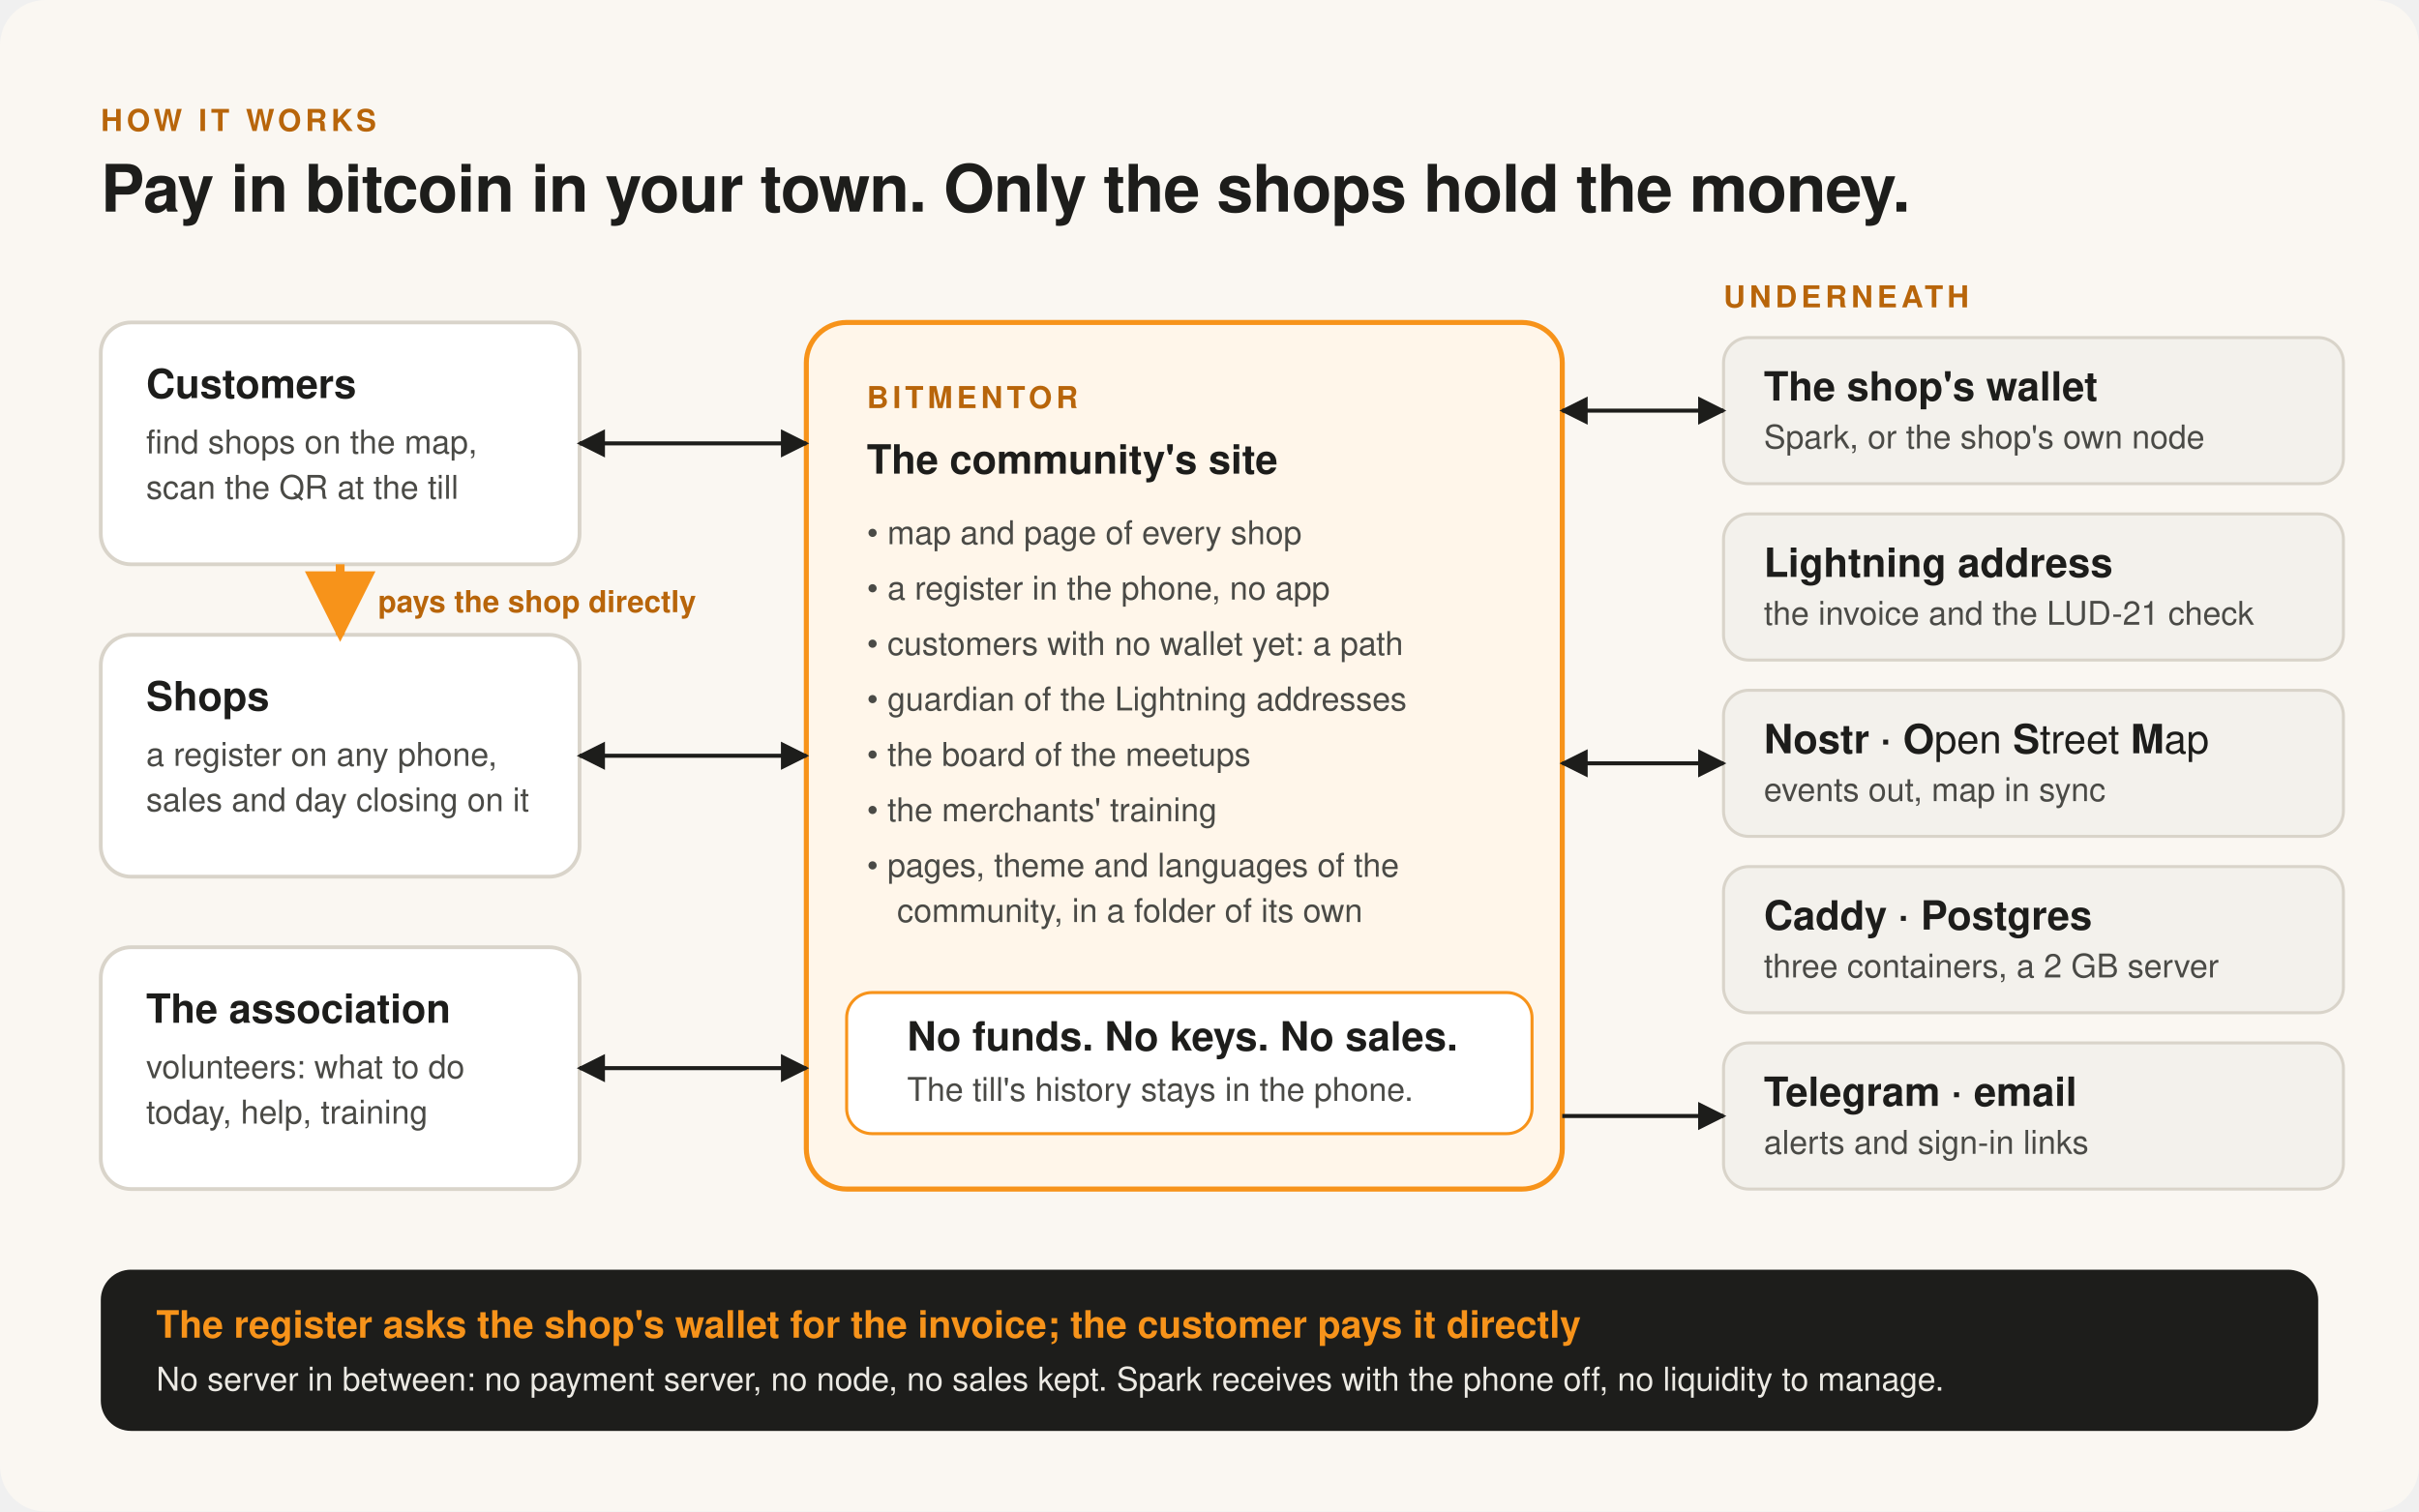
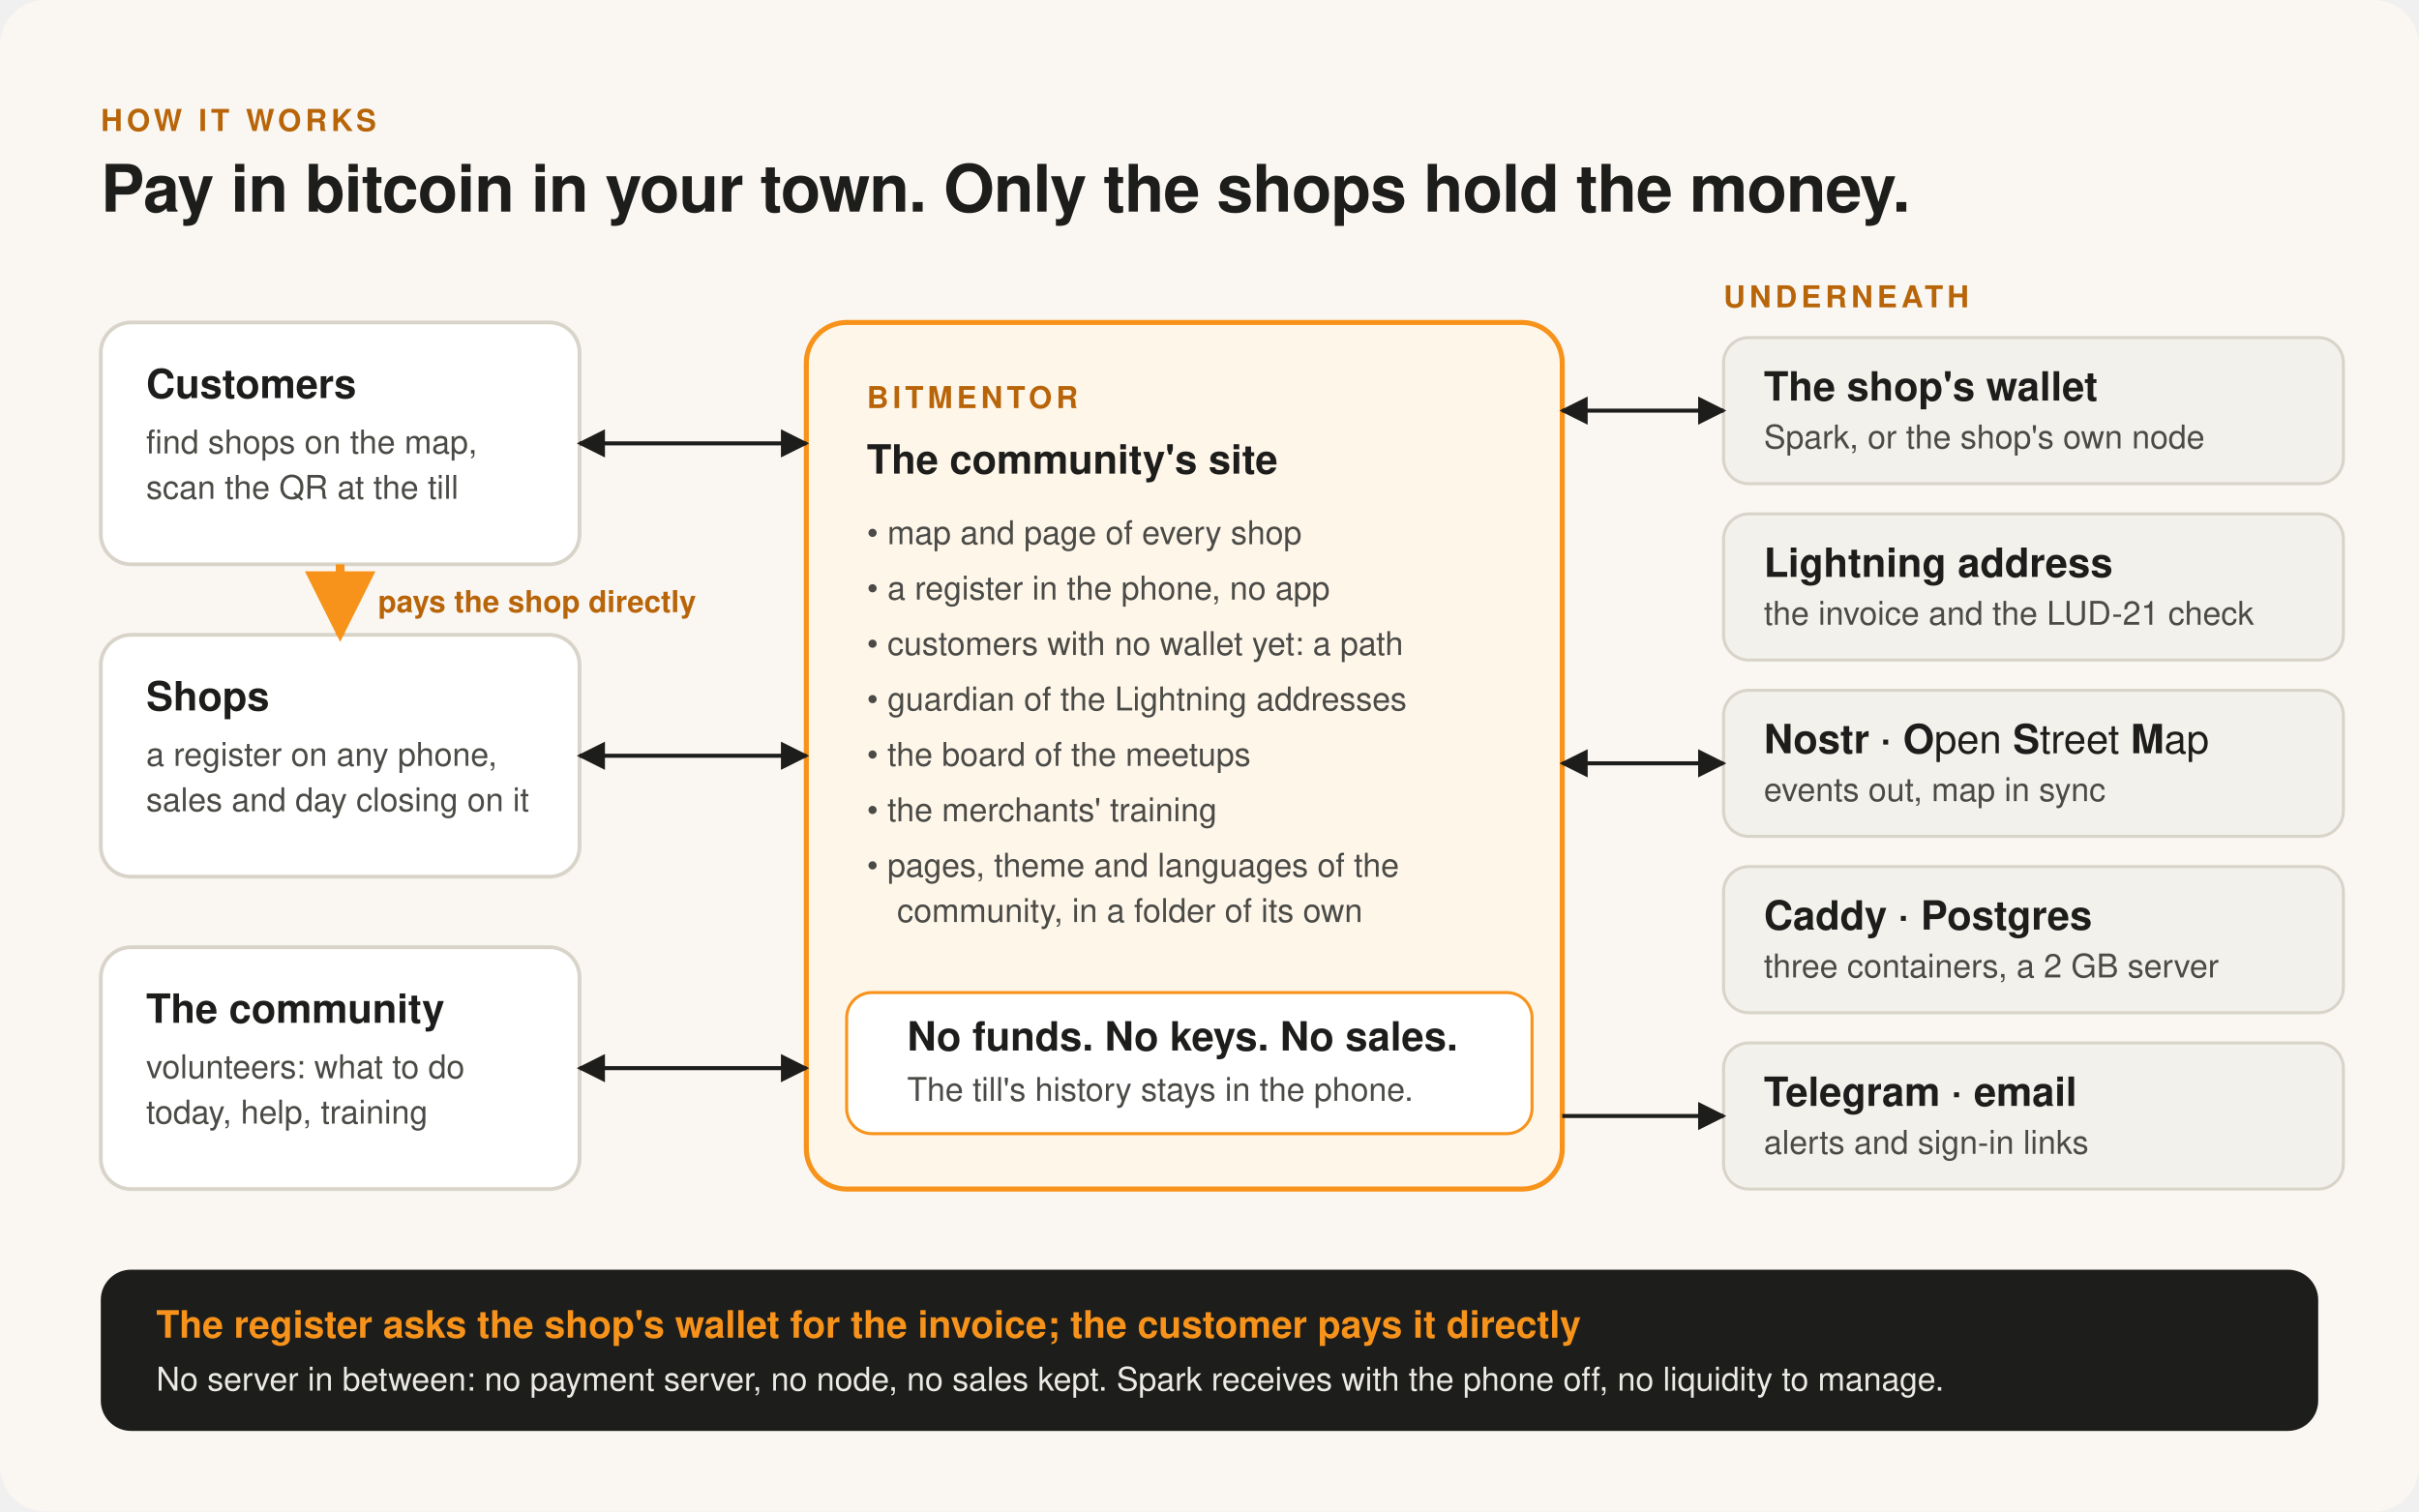
<svg xmlns="http://www.w3.org/2000/svg" viewBox="0 0 960 600" width="960" height="600" role="img" aria-labelledby="t d">
  <defs>
    <marker id="a" viewBox="0 0 10 10" refX="9" refY="5" markerWidth="7" markerHeight="7" orient="auto-start-reverse">
      <path d="M0,0 L10,5 L0,10 z" fill="#1d1d1b" />
    </marker>
    <marker id="o" viewBox="0 0 10 10" refX="9" refY="5" markerWidth="8" markerHeight="8" orient="auto-start-reverse">
      <path d="M0,0 L10,5 L0,10 z" fill="#f7931a" />
    </marker>
    <style>
      text { font-family: -apple-system, "Segoe UI", Helvetica, Arial, sans-serif; fill: #1d1d1b; }
      .h { font-size: 26px; font-weight: 700; letter-spacing: -0.3px; }
      .k { font-size: 12px; font-weight: 700; letter-spacing: 1.6px; fill: #b8650a; }
      .t { font-size: 16px; font-weight: 700; }
      .s { font-size: 13px; fill: #4a4a46; }
      .m { font-size: 12.5px; fill: #4a4a46; font-style: italic; }
      .box { fill: #ffffff; stroke: #d9d4ca; stroke-width: 1.5; }
      .core { fill: #fff6ea; stroke: #f7931a; stroke-width: 2; }
      .tech { fill: #f3f1ec; stroke: #d9d4ca; stroke-width: 1.2; }
      .line { stroke: #1d1d1b; stroke-width: 1.6; fill: none; }
      .bar1 { font-size: 15px; font-weight: 700; fill: #f7931a; }
      .bar2 { font-size: 13px; fill: #eceae4; }
      .pay { stroke: #f7931a; stroke-width: 3.5; fill: none; }
    </style>
  </defs>
  <rect width="960" height="600" rx="18" fill="#faf7f2" />
  <text x="40" y="52" class="k">HOW IT WORKS</text>
  <text x="40" y="84" class="h">Pay in bitcoin in your town. Only the shops hold the money.</text>
  <rect x="40" y="128" width="190" height="96" rx="12" class="box" />
  <text x="58" y="158" class="t">Customers</text>
  <text x="58" y="180" class="s">find shops on the map,</text>
  <text x="58" y="198" class="s">scan the QR at the till</text>
  <rect x="40" y="252" width="190" height="96" rx="12" class="box" />
  <text x="58" y="282" class="t">Shops</text>
  <text x="58" y="304" class="s">a register on any phone,</text>
  <text x="58" y="322" class="s">sales and day closing on it</text>
  <rect x="40" y="376" width="190" height="96" rx="12" class="box" />
-   <text x="58" y="406" class="t">The association</text>
+   <text x="58" y="406" class="t">The community</text>
  <text x="58" y="428" class="s">volunteers: what to do</text>
  <text x="58" y="446" class="s">today, help, training</text>
  <rect x="320" y="128" width="300" height="344" rx="16" class="core" />
  <text x="344" y="162" class="k">BITMENTOR</text>
  <text x="344" y="188" class="t">The community's site</text>
  <text x="344" y="216" class="s">• map and page of every shop</text>
  <text x="344" y="238" class="s">• a register in the phone, no app</text>
  <text x="344" y="260" class="s">• customers with no wallet yet: a path</text>
  <text x="344" y="282" class="s">• guardian of the Lightning addresses</text>
  <text x="344" y="304" class="s">• the board of the meetups</text>
  <text x="344" y="326" class="s">• the merchants' training</text>
  <text x="344" y="348" class="s">• pages, theme and languages of the</text>
  <text x="356" y="366" class="s">community, in a folder of its own</text>
  <rect x="336" y="394" width="272" height="56" rx="10" fill="#ffffff" stroke="#f7931a" stroke-width="1.2" />
  <text x="360" y="417" class="t" font-size="13">No funds. No keys. No sales.</text>
  <text x="360" y="437" class="s">The till's history stays in the phone.</text>
  <text x="684" y="122" class="k">UNDERNEATH</text>
  <rect x="684" y="134" width="246" height="58" rx="10" class="tech" />
  <text x="700" y="159" class="t" font-size="14">The shop's wallet</text>
  <text x="700" y="178" class="s">Spark, or the shop's own node</text>
  <rect x="684" y="204" width="246" height="58" rx="10" class="tech" />
  <text x="700" y="229" class="t" font-size="14">Lightning address</text>
  <text x="700" y="248" class="s">the invoice and the LUD-21 check</text>
  <rect x="684" y="274" width="246" height="58" rx="10" class="tech" />
  <text x="700" y="299" class="t" font-size="14">Nostr · O<tspan font-weight="400">pen</tspan> S<tspan font-weight="400">treet</tspan> M<tspan font-weight="400">ap</tspan>
  </text>
  <text x="700" y="318" class="s">events out, map in sync</text>
  <rect x="684" y="344" width="246" height="58" rx="10" class="tech" />
  <text x="700" y="369" class="t" font-size="14">Caddy · Postgres</text>
  <text x="700" y="388" class="s">three containers, a 2 GB server</text>
  <rect x="684" y="414" width="246" height="58" rx="10" class="tech" />
  <text x="700" y="439" class="t" font-size="14">Telegram · email</text>
  <text x="700" y="458" class="s">alerts and sign-in links</text>
  <path d="M230 176 H320" class="line" marker-end="url(#a)" marker-start="url(#a)" />
  <path d="M230 300 H320" class="line" marker-end="url(#a)" marker-start="url(#a)" />
  <path d="M230 424 H320" class="line" marker-end="url(#a)" marker-start="url(#a)" />
  <path d="M620 163 H684" class="line" marker-end="url(#a)" marker-start="url(#a)" />
  <path d="M620 303 H684" class="line" marker-end="url(#a)" marker-start="url(#a)" />
  <path d="M620 443 H684" class="line" marker-end="url(#a)" />
  <path d="M135 224 C135 238 135 238 135 252" class="pay" marker-end="url(#o)" />
  <text x="150" y="243" font-size="12" font-weight="700" style="fill:#b8650a">pays the shop directly</text>
  <rect x="40" y="504" width="880" height="64" rx="12" fill="#1d1d1b" />
  <text x="62" y="531" class="bar1">The register asks the shop's wallet for the invoice; the customer pays it directly</text>
  <text x="62" y="552" class="bar2">No server in between: no payment server, no node, no sales kept. Spark receives with the phone off, no liquidity to manage.</text>
</svg>
